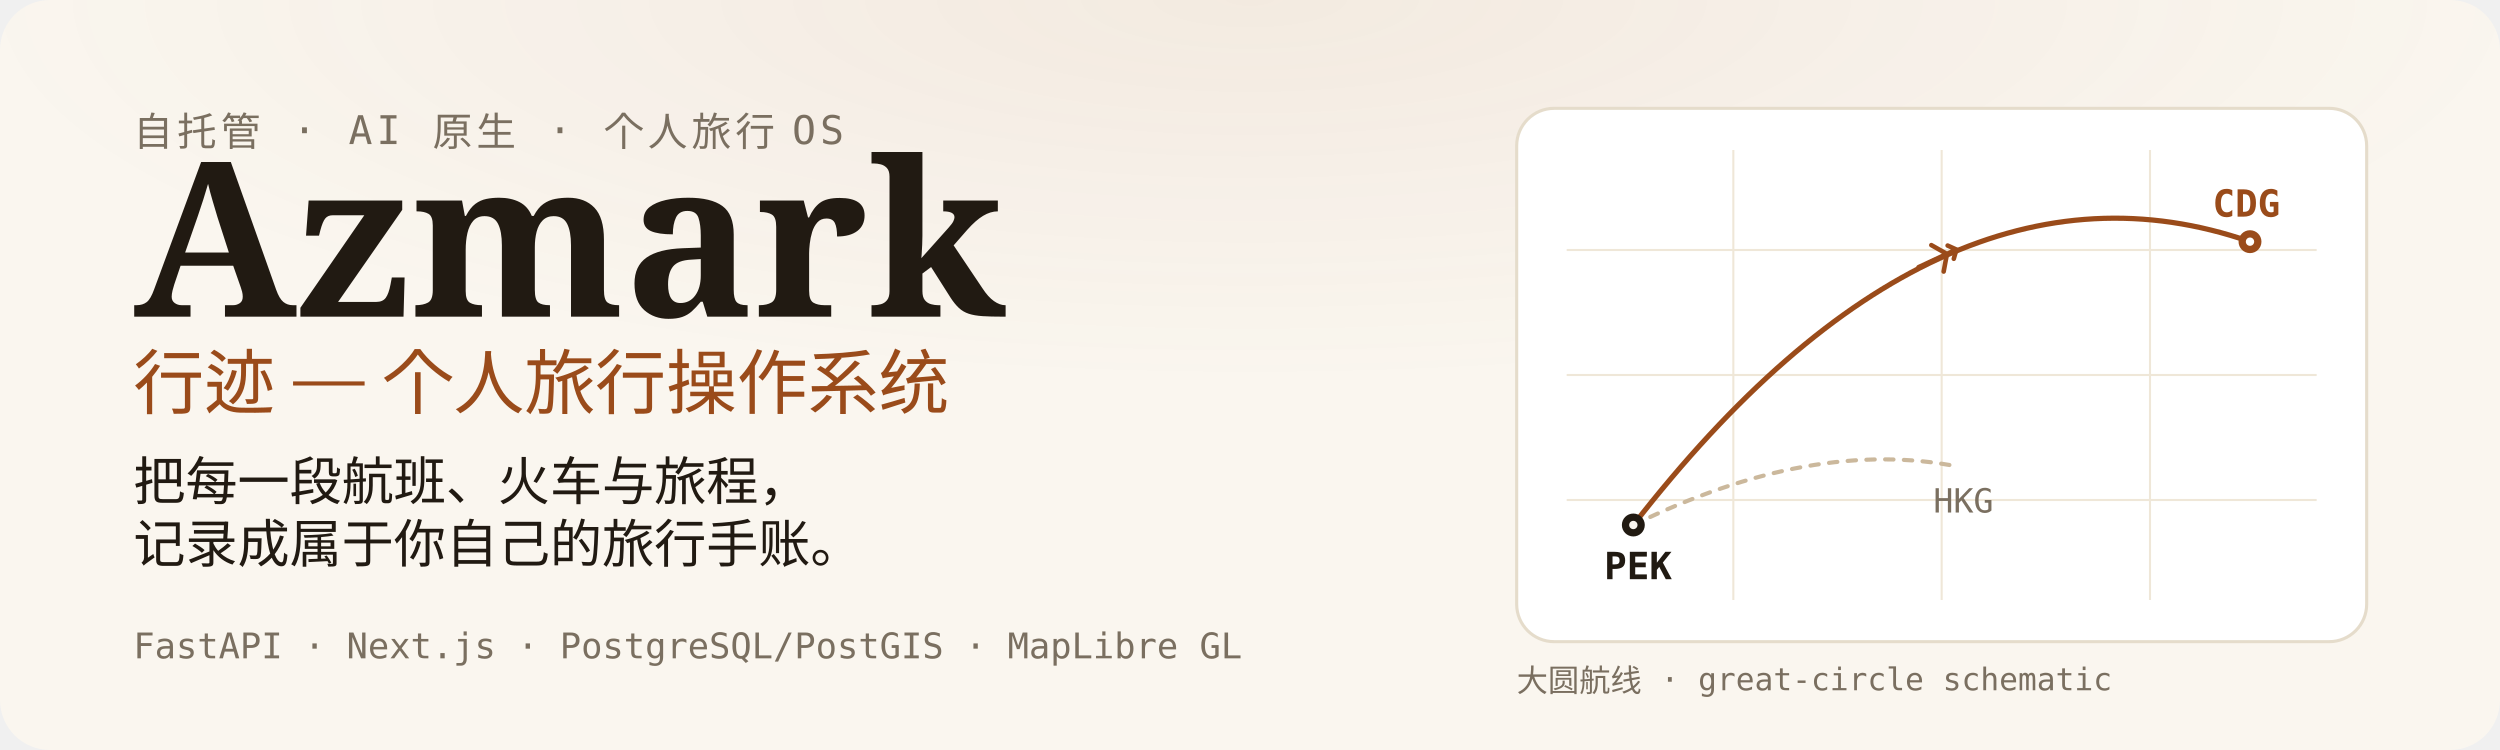
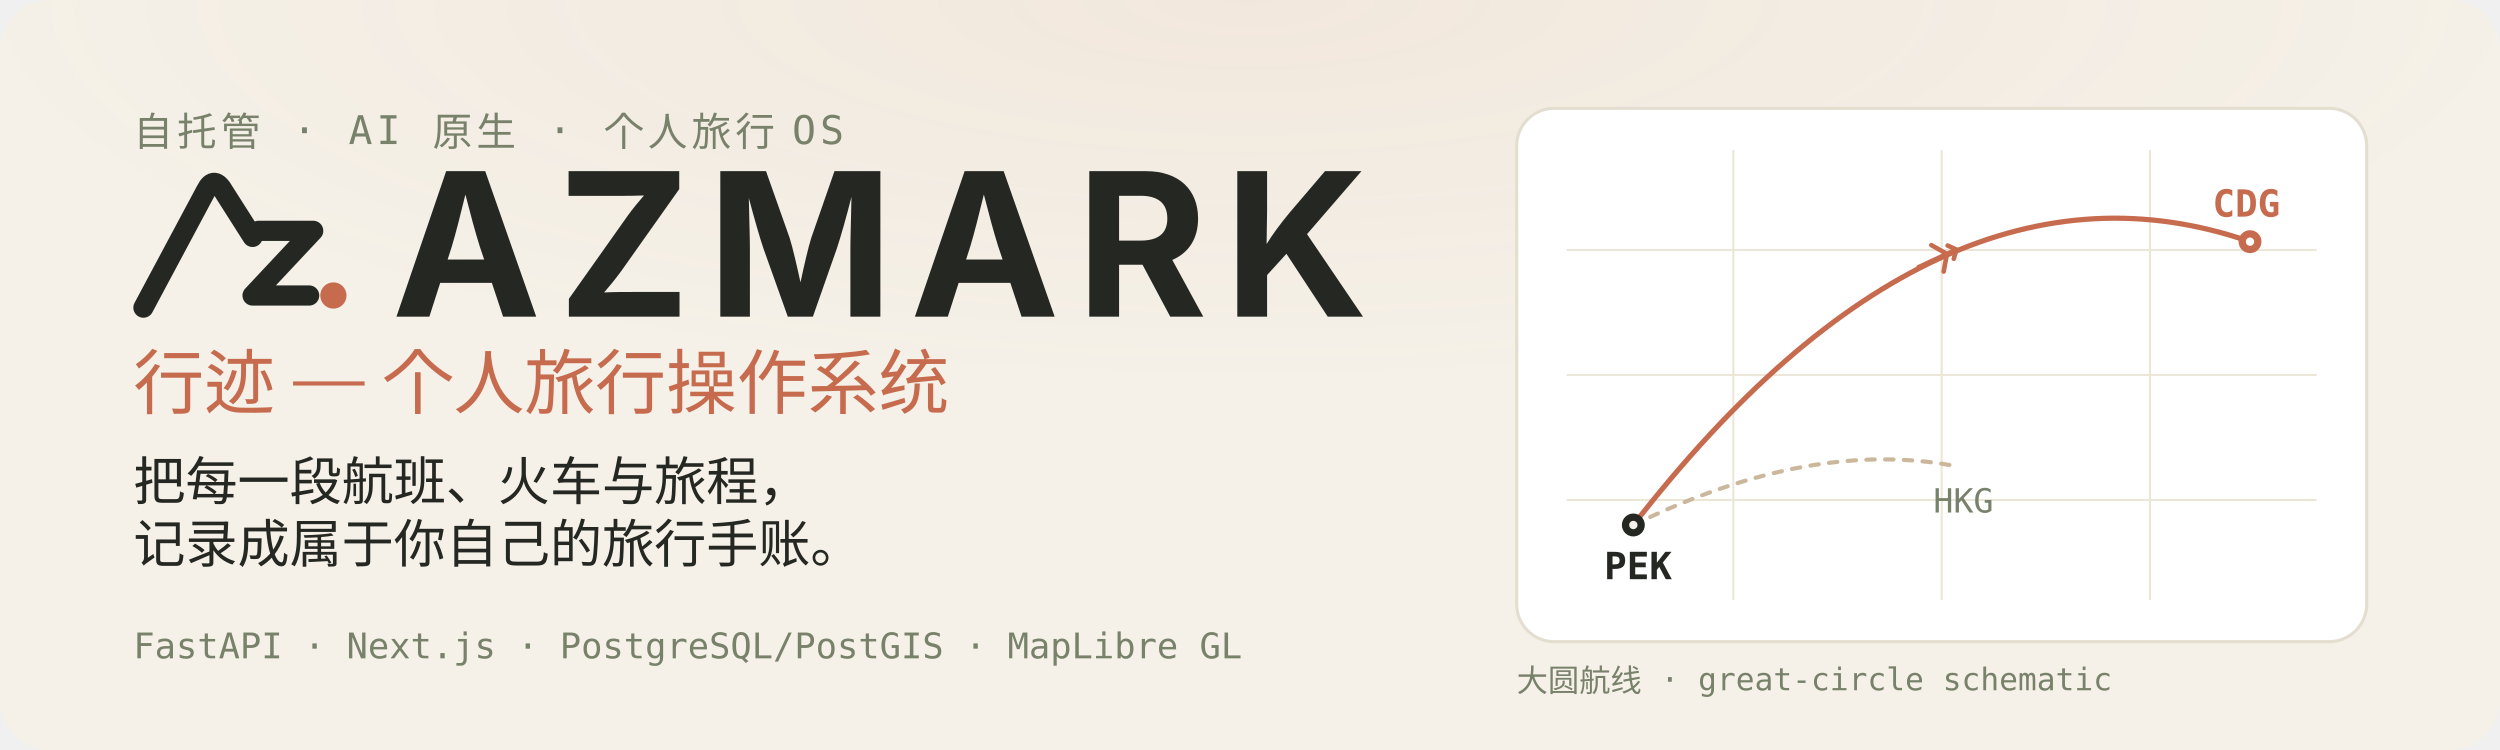
<svg xmlns="http://www.w3.org/2000/svg" width="1200" height="360" viewBox="0 0 1200 360" role="img" aria-labelledby="heroTitle heroDesc">
  <defs>
    <radialGradient id="glow" cx="50%" cy="0%" r="75%">
-       <stop offset="0%" stop-color="#9a4b1a" stop-opacity="0.07" />
-       <stop offset="68%" stop-color="#9a4b1a" stop-opacity="0" />
+       <stop offset="0%" stop-color="#C66B4E" stop-opacity="0.07" />
+       <stop offset="68%" stop-color="#C66B4E" stop-opacity="0" />
    </radialGradient>
  </defs>
-   <rect width="1200" height="360" rx="24" fill="#faf6ef" />
+   <rect width="1200" height="360" rx="24" fill="#F5F1E8" />
  <rect width="1200" height="360" rx="24" fill="url(#glow)" />
  <g id="title-block" transform="translate(64 0)">
-     <text x="0" y="70" font-family="ui-monospace, SFMono-Regular, Menlo, monospace" font-size="19" letter-spacing="2" fill="#7a6f60">自托管 · AI 原生 · 个人旅行 OS</text>
-     <text x="0" y="152" font-family="Georgia, 'Songti SC', 'Noto Serif SC', serif" font-size="104" font-weight="700" fill="#211a12">Azmark</text>
-     <text x="0" y="196" font-family="Georgia, 'Songti SC', 'Noto Serif SC', serif" font-size="34" fill="#9a4b1a">行迹 — 个人旅行操作系统</text>
-     <text x="0" y="240" font-family="-apple-system, BlinkMacSystemFont, 'Segoe UI', 'PingFang SC', sans-serif" font-size="25" font-weight="500" fill="#211a12">把每一段航班、火车与旅程，</text>
-     <text x="0" y="270" font-family="-apple-system, BlinkMacSystemFont, 'Segoe UI', 'PingFang SC', sans-serif" font-size="25" font-weight="500" fill="#211a12">记录成属于你自己的旅行手账。</text>
-     <text x="0" y="316" font-family="ui-monospace, SFMono-Regular, Menlo, monospace" font-size="17" fill="#7a6f60">FastAPI · Next.js · PostgreSQL/PostGIS · MapLibre GL</text>
+     <text x="0" y="70" font-family="ui-monospace, SFMono-Regular, Menlo, monospace" font-size="19" letter-spacing="2" fill="#78816A">自托管 · AI 原生 · 个人旅行 OS</text>
+     <g transform="translate(-6.79 72) scale(0.97)">
+       <g fill="none" stroke="#252822" stroke-width="10" stroke-linecap="round" stroke-linejoin="round">
+         <path d="M12 78 L43 20 Q47 12 52 21 L66 43" />
+         <path d="M69 40 H96 L66 72 H94" />
+       </g>
+       <circle cx="106" cy="72" r="6.5" fill="#C66B4E" />
+     </g>
+     <text x="124" y="152" font-family="Inter, 'Helvetica Neue', Helvetica, Arial, sans-serif" font-size="96" font-weight="700" letter-spacing="8" fill="#252822">AZMARK</text>
+     <text x="0" y="196" font-family="Georgia, 'Songti SC', 'Noto Serif SC', serif" font-size="34" fill="#C66B4E">行迹 — 个人旅行操作系统</text>
+     <text x="0" y="240" font-family="-apple-system, BlinkMacSystemFont, 'Segoe UI', 'PingFang SC', sans-serif" font-size="25" font-weight="500" fill="#252822">把每一段航班、火车与旅程，</text>
+     <text x="0" y="270" font-family="-apple-system, BlinkMacSystemFont, 'Segoe UI', 'PingFang SC', sans-serif" font-size="25" font-weight="500" fill="#252822">记录成属于你自己的旅行手账。</text>
+     <text x="0" y="316" font-family="ui-monospace, SFMono-Regular, Menlo, monospace" font-size="17" fill="#78816A">FastAPI · Next.js · PostgreSQL/PostGIS · MapLibre GL</text>
  </g>
  <g id="route-motif">
-     <rect x="728" y="52" width="408" height="256" rx="18" fill="#ffffff" stroke="#e5dccb" stroke-width="1.5" />
-     <g stroke="#efe7d8" stroke-width="1" fill="none">
+     <rect x="728" y="52" width="408" height="256" rx="18" fill="#ffffff" stroke="#E4DED0" stroke-width="1.5" />
+     <g stroke="#ECE6D8" stroke-width="1" fill="none">
      <line x1="752" y1="120" x2="1112" y2="120" />
      <line x1="752" y1="180" x2="1112" y2="180" />
      <line x1="752" y1="240" x2="1112" y2="240" />
      <line x1="832" y1="72" x2="832" y2="288" />
      <line x1="932" y1="72" x2="932" y2="288" />
      <line x1="1032" y1="72" x2="1032" y2="288" />
    </g>
-     <path d="M 784 252 Q 930 64 1080 116" fill="none" stroke="#9a4b1a" stroke-width="2.5" stroke-linecap="round" />
-     <path d="M 784 252 Q 870 210 940 224" fill="none" stroke="#cbb89c" stroke-width="2" stroke-dasharray="4 5" stroke-linecap="round" />
+     <path d="M 784 252 Q 930 64 1080 116" fill="none" stroke="#C66B4E" stroke-width="2.5" stroke-linecap="round" />
+     <path d="M 784 252 Q 870 210 940 224" fill="none" stroke="#CBB89C" stroke-width="2" stroke-dasharray="4 5" stroke-linecap="round" />
    <g transform="translate(930 124) rotate(-25)">
-       <path d="M -10 0 L 10 0 M 0 -7 L 5 0 L 0 7 M 7 -3.5 L 10 0 L 7 3.5" fill="none" stroke="#9a4b1a" stroke-width="2.2" stroke-linecap="round" stroke-linejoin="round" />
+       <path d="M -10 0 L 10 0 M 0 -7 L 5 0 L 0 7 M 7 -3.5 L 10 0 L 7 3.5" fill="none" stroke="#C66B4E" stroke-width="2.2" stroke-linecap="round" stroke-linejoin="round" />
    </g>
-     <circle cx="784" cy="252" r="5.5" fill="#211a12" />
-     <circle cx="784" cy="252" r="2" fill="#faf6ef" />
-     <text x="770" y="278" font-family="ui-monospace, SFMono-Regular, Menlo, monospace" font-size="18" font-weight="600" fill="#211a12">PEK</text>
-     <circle cx="1080" cy="116" r="5.5" fill="#9a4b1a" />
+     <circle cx="784" cy="252" r="5.5" fill="#252822" />
+     <circle cx="784" cy="252" r="2" fill="#F5F1E8" />
+     <text x="770" y="278" font-family="ui-monospace, SFMono-Regular, Menlo, monospace" font-size="18" font-weight="600" fill="#252822">PEK</text>
+     <circle cx="1080" cy="116" r="5.5" fill="#C66B4E" />
    <circle cx="1080" cy="116" r="2" fill="#ffffff" />
-     <text x="1062" y="104" font-family="ui-monospace, SFMono-Regular, Menlo, monospace" font-size="18" font-weight="600" fill="#9a4b1a">CDG</text>
-     <text x="928" y="246" font-family="ui-monospace, SFMono-Regular, Menlo, monospace" font-size="16" fill="#7a6f60">HKG</text>
-     <text x="728" y="332" font-family="ui-monospace, SFMono-Regular, Menlo, monospace" font-size="15" fill="#7a6f60">大圆航线 · great-circle schematic</text>
+     <text x="1062" y="104" font-family="ui-monospace, SFMono-Regular, Menlo, monospace" font-size="18" font-weight="600" fill="#C66B4E">CDG</text>
+     <text x="928" y="246" font-family="ui-monospace, SFMono-Regular, Menlo, monospace" font-size="16" fill="#78816A">HKG</text>
+     <text x="728" y="332" font-family="ui-monospace, SFMono-Regular, Menlo, monospace" font-size="15" fill="#78816A">大圆航线 · great-circle schematic</text>
  </g>
</svg>
